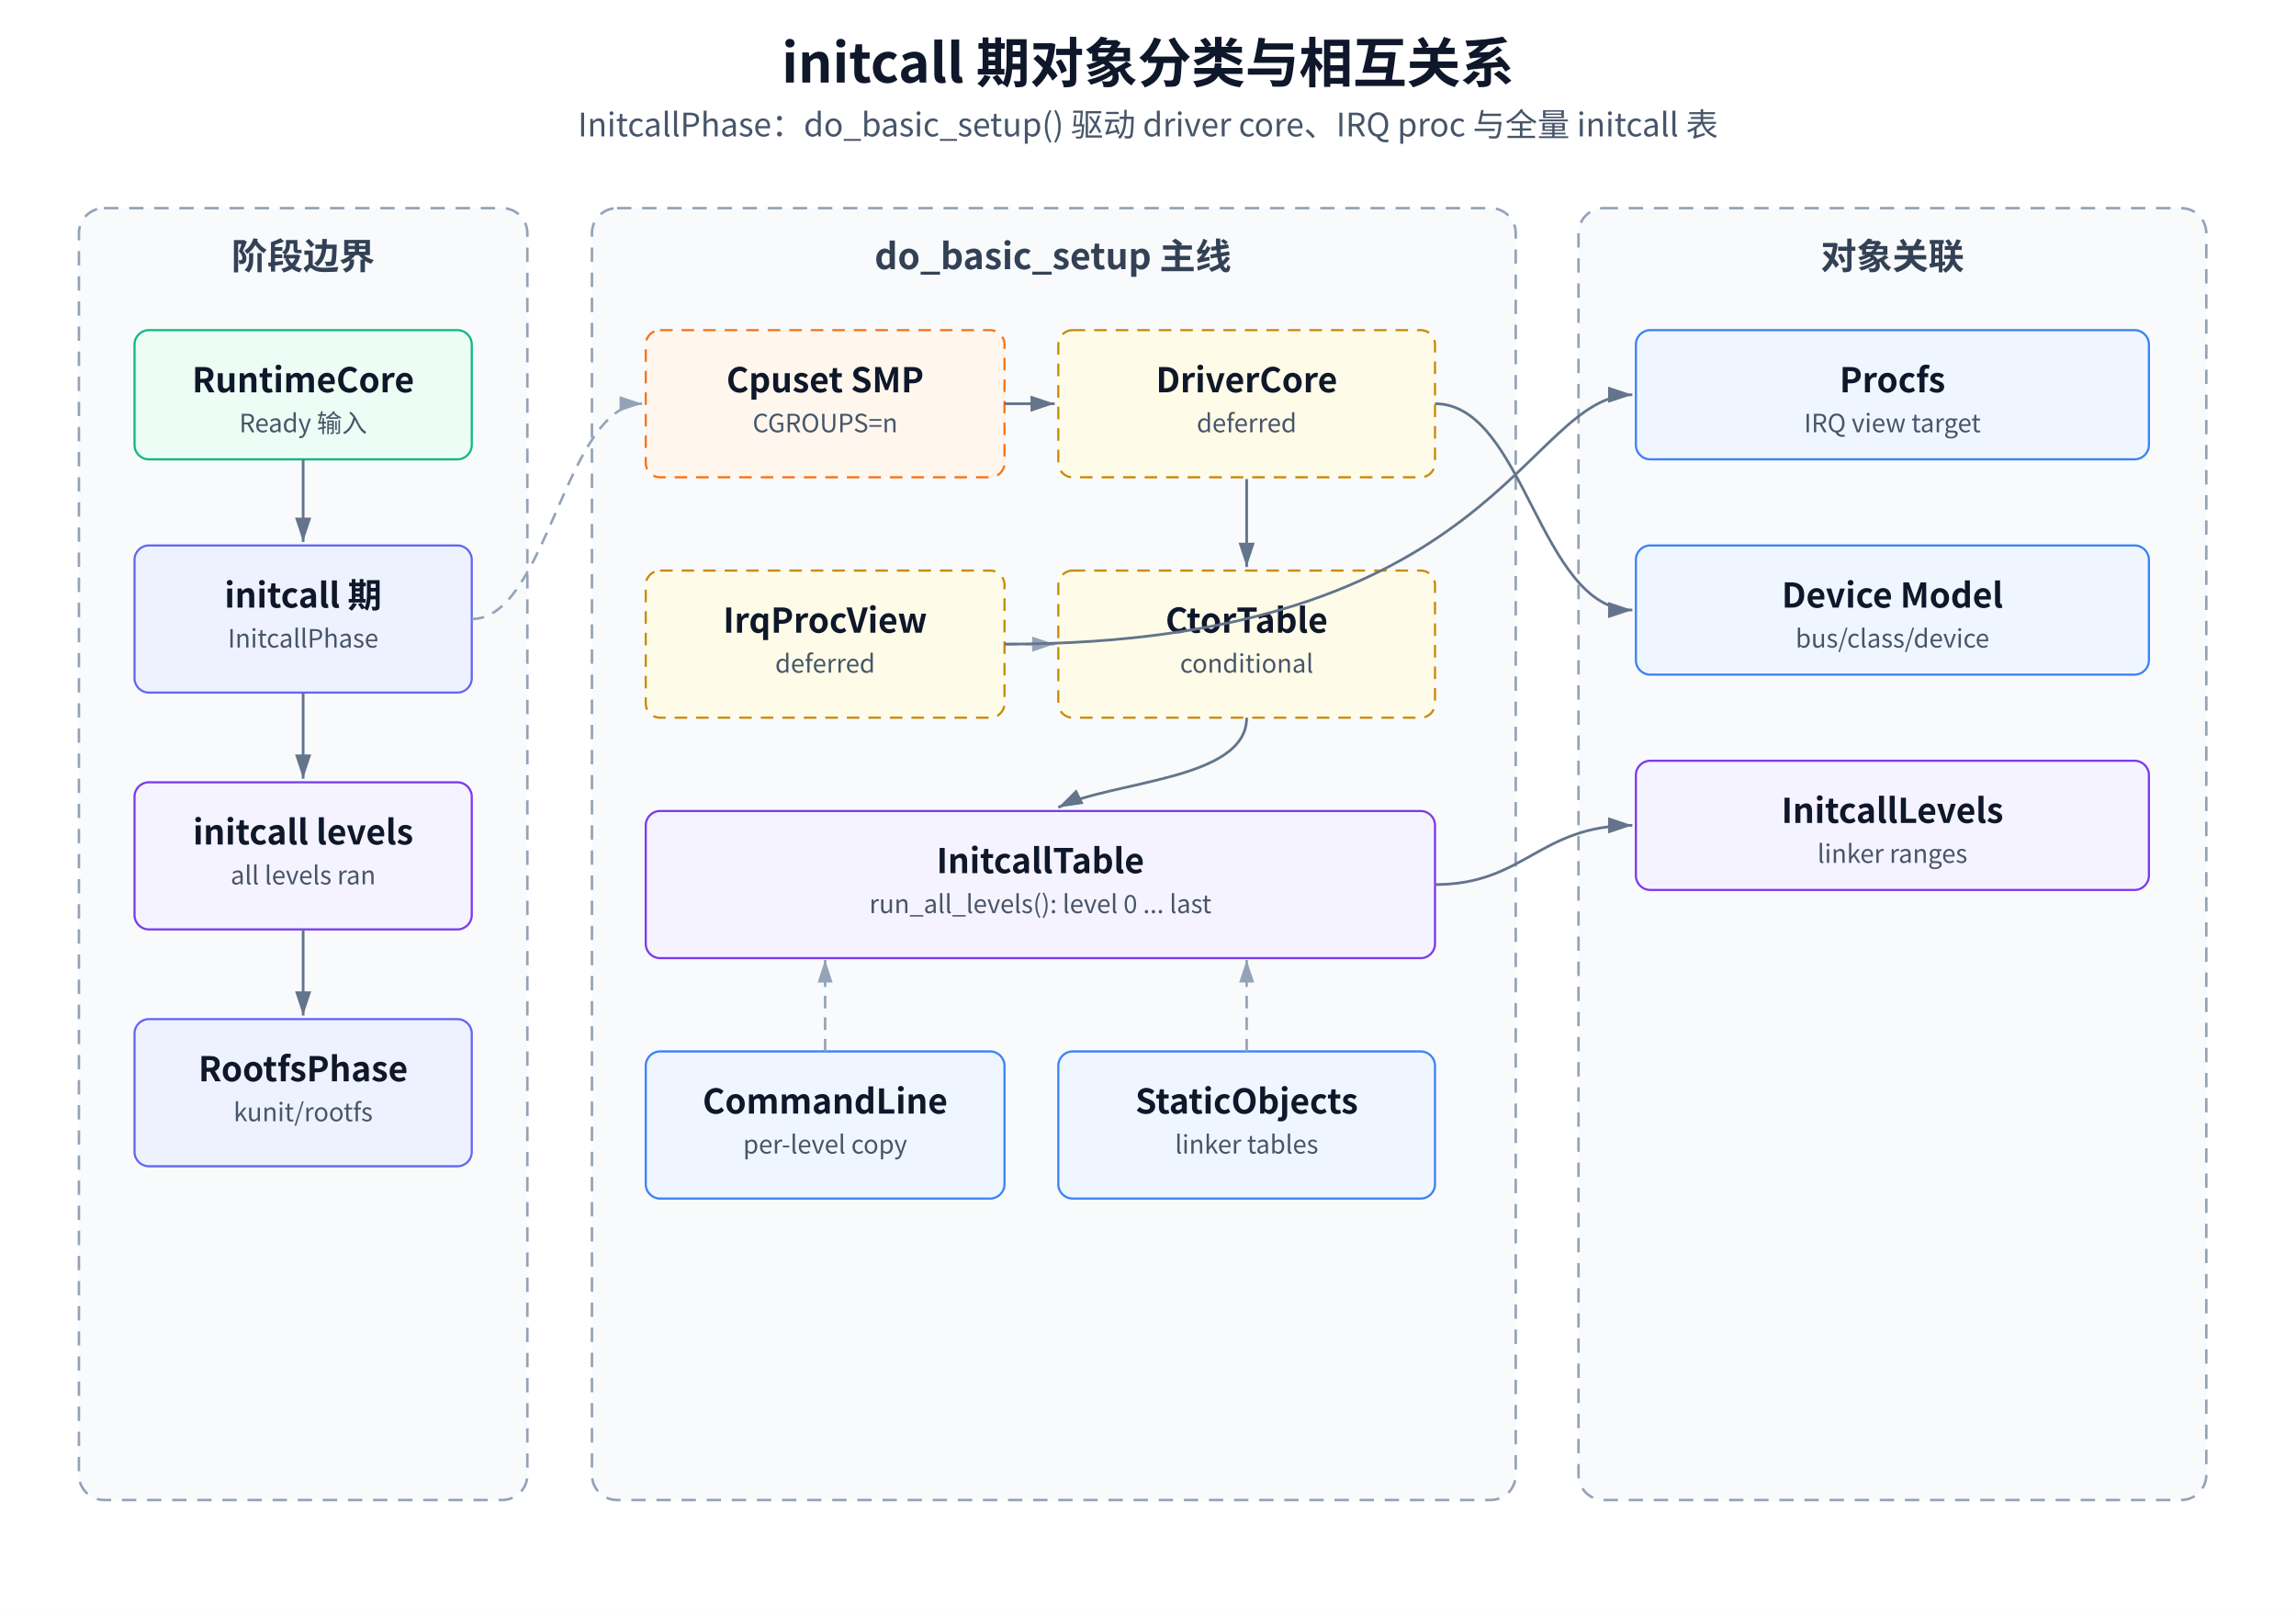
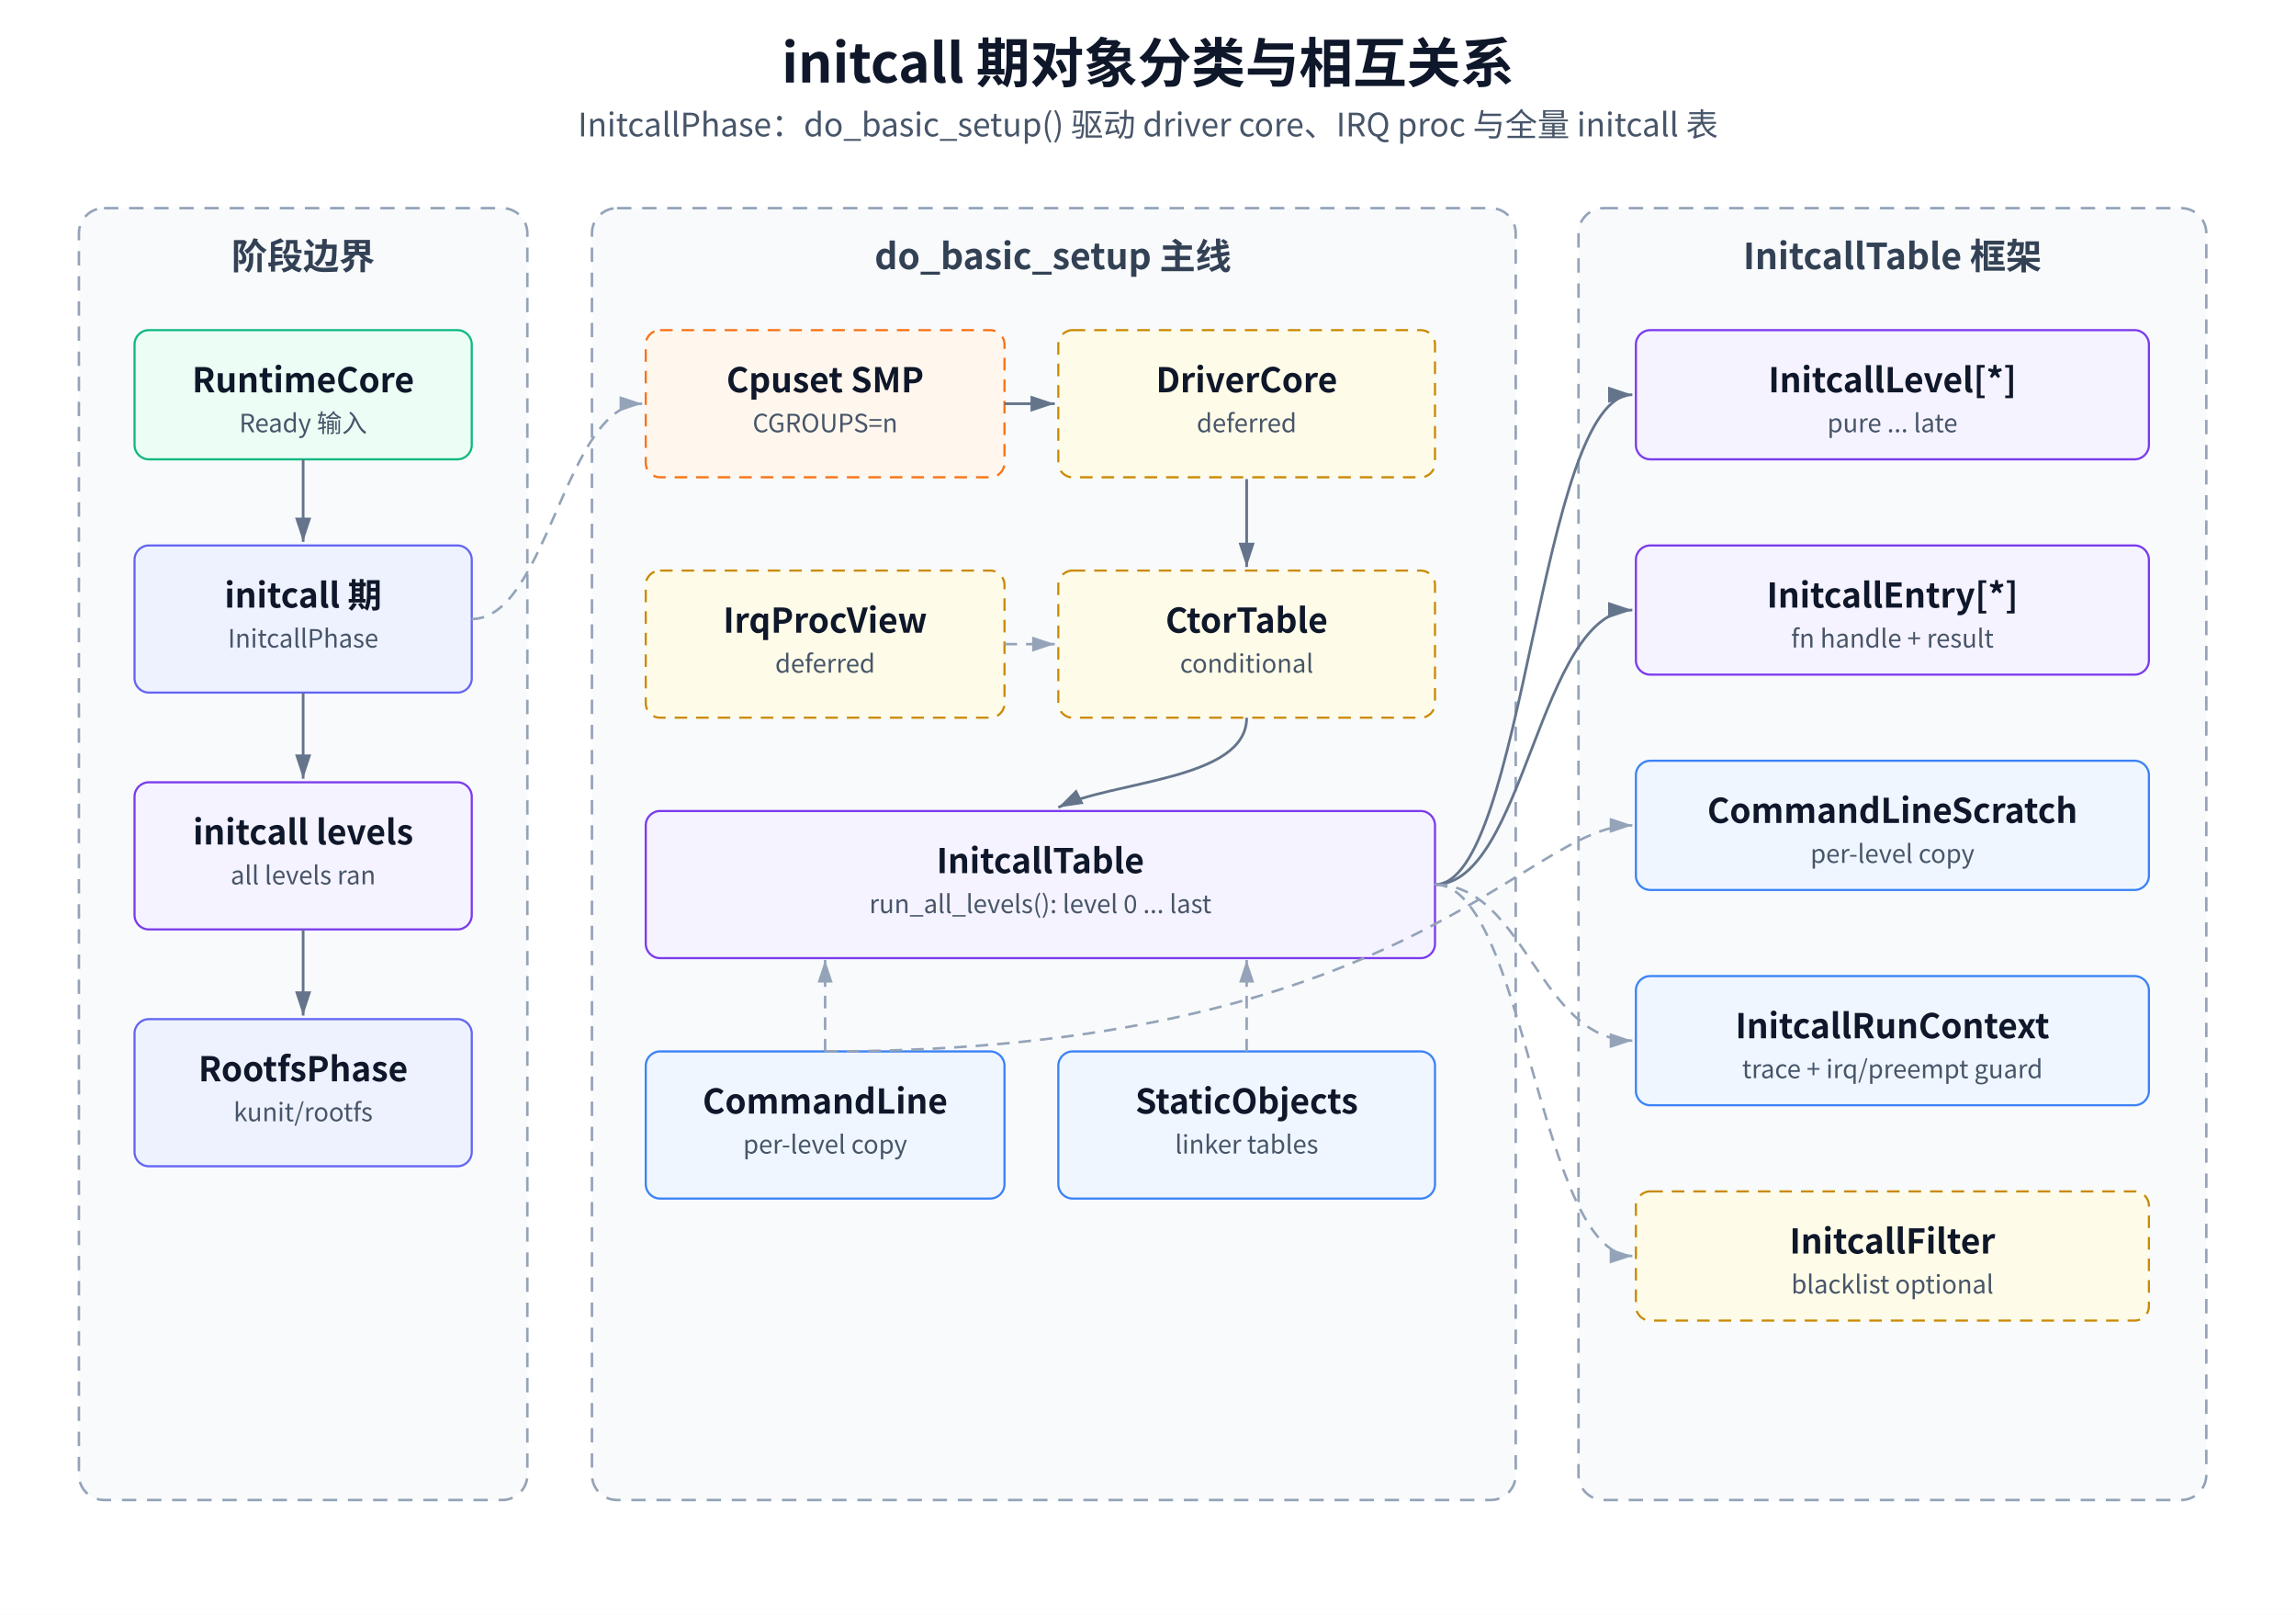
<svg xmlns="http://www.w3.org/2000/svg" width="1280" height="900" viewBox="0 0 1280 900" role="img" aria-labelledby="title desc">
  <defs>
    <style>text{font-family:"Microsoft YaHei","Noto Sans CJK SC","Source Han Sans SC",Arial,sans-serif;fill:#0f172a}.title{font-size:30px;font-weight:600}.subtitle{font-size:18px;fill:#475569}.group{fill:#f8fafc;stroke:#94a3b8;stroke-width:1.4;stroke-dasharray:8 6}.box{fill:#fff;stroke:#334155;stroke-width:1.2}.phase{fill:#eef2ff;stroke:#6366f1}.ready,.core{fill:#ecfdf5;stroke:#10b981}.support{fill:#eff6ff;stroke:#3b82f6}.table{fill:#f5f3ff;stroke:#7c3aed}.trimmed{fill:#fff7ed;stroke:#f97316;stroke-dasharray:7 5}.deferred{fill:#fefce8;stroke:#ca8a04;stroke-dasharray:7 5}.label{font-size:19px;font-weight:600;dominant-baseline:middle}.small{font-size:14px;fill:#475569;dominant-baseline:middle}.group-title{font-size:20px;font-weight:600;fill:#334155}.edge{stroke:#64748b;stroke-width:1.5;fill:none;marker-end:url(#arrow)}.edge-dash{stroke:#94a3b8;stroke-width:1.4;fill:none;stroke-dasharray:7 5;marker-end:url(#arrow2)}</style>
    <marker id="arrow" markerWidth="10" markerHeight="10" refX="9" refY="3" orient="auto" markerUnits="strokeWidth">
      <path d="M0,0 L0,6 L9,3 z" fill="#64748b" />
    </marker>
    <marker id="arrow2" markerWidth="10" markerHeight="10" refX="9" refY="3" orient="auto" markerUnits="strokeWidth">
      <path d="M0,0 L0,6 L9,3 z" fill="#94a3b8" />
    </marker>
  </defs>
  <rect width="1280" height="900" fill="#fff" />
  <text x="640" y="46" text-anchor="middle" class="title">initcall 期对象分类与相互关系</text>
  <text x="640" y="76" text-anchor="middle" class="subtitle">InitcallPhase：do_basic_setup() 驱动 driver core、IRQ proc 与全量 initcall 表</text>
  <rect x="44" y="116" width="250" height="720" rx="14" class="group" />
  <text x="169" y="150" text-anchor="middle" class="group-title">阶段边界</text>
  <rect x="75" y="184" width="188" height="72" rx="8" class="box ready" />
  <text x="169" y="212" text-anchor="middle" class="label">RuntimeCore</text>
  <text x="169" y="236" text-anchor="middle" class="small">Ready 输入</text>
  <rect x="75" y="304" width="188" height="82" rx="8" class="box phase" />
  <text x="169" y="332" text-anchor="middle" class="label">initcall 期</text>
  <text x="169" y="356" text-anchor="middle" class="small">InitcallPhase</text>
  <rect x="75" y="436" width="188" height="82" rx="8" class="box table" />
  <text x="169" y="464" text-anchor="middle" class="label">initcall levels</text>
  <text x="169" y="488" text-anchor="middle" class="small">all levels ran</text>
  <rect x="75" y="568" width="188" height="82" rx="8" class="box phase" />
  <text x="169" y="596" text-anchor="middle" class="label">RootfsPhase</text>
  <text x="169" y="620" text-anchor="middle" class="small">kunit/rootfs</text>
  <path d="M169 256 L169 302" class="edge" />
  <path d="M169 386 L169 434" class="edge" />
  <path d="M169 518 L169 566" class="edge" />
  <rect x="330" y="116" width="515" height="720" rx="14" class="group" />
  <text x="587" y="150" text-anchor="middle" class="group-title">do_basic_setup 主线</text>
  <rect x="360" y="184" width="200" height="82" rx="8" class="box trimmed" />
  <text x="460" y="212" text-anchor="middle" class="label">Cpuset SMP</text>
  <text x="460" y="236" text-anchor="middle" class="small">CGROUPS=n</text>
  <rect x="590" y="184" width="210" height="82" rx="8" class="box deferred" />
  <text x="695" y="212" text-anchor="middle" class="label">DriverCore</text>
  <text x="695" y="236" text-anchor="middle" class="small">deferred</text>
  <rect x="360" y="318" width="200" height="82" rx="8" class="box deferred" />
  <text x="460" y="346" text-anchor="middle" class="label">IrqProcView</text>
  <text x="460" y="370" text-anchor="middle" class="small">deferred</text>
  <rect x="590" y="318" width="210" height="82" rx="8" class="box deferred" />
  <text x="695" y="346" text-anchor="middle" class="label">CtorTable</text>
  <text x="695" y="370" text-anchor="middle" class="small">conditional</text>
  <rect x="360" y="452" width="440" height="82" rx="8" class="box table" />
  <text x="580" y="480" text-anchor="middle" class="label">InitcallTable</text>
  <text x="580" y="504" text-anchor="middle" class="small">run_all_levels(): level 0 ... last</text>
  <rect x="360" y="586" width="200" height="82" rx="8" class="box support" />
  <text x="460" y="614" text-anchor="middle" class="label">CommandLine</text>
  <text x="460" y="638" text-anchor="middle" class="small">per-level copy</text>
  <rect x="590" y="586" width="210" height="82" rx="8" class="box support" />
  <text x="695" y="614" text-anchor="middle" class="label">StaticObjects</text>
  <text x="695" y="638" text-anchor="middle" class="small">linker tables</text>
  <path d="M263 345 C305 345,315 225,358 225" class="edge-dash" />
  <path d="M560 225 L588 225" class="edge" />
  <path d="M695 267 L695 316" class="edge" />
  <path d="M560 359 L588 359" class="edge-dash" />
  <path d="M695 400 C695 435,620 435,590 450" class="edge" />
  <path d="M460 586 L460 535" class="edge-dash" />
  <path d="M695 586 L695 535" class="edge-dash" />
  <rect x="880" y="116" width="350" height="720" rx="14" class="group" />
-   <text x="1055" y="150" text-anchor="middle" class="group-title">对象关联</text>
-   <rect x="912" y="184" width="286" height="72" rx="8" class="box support" />
-   <text x="1055" y="212" text-anchor="middle" class="label">Procfs</text>
-   <text x="1055" y="236" text-anchor="middle" class="small">IRQ view target</text>
-   <rect x="912" y="304" width="286" height="72" rx="8" class="box support" />
-   <text x="1055" y="332" text-anchor="middle" class="label">Device Model</text>
-   <text x="1055" y="356" text-anchor="middle" class="small">bus/class/device</text>
-   <rect x="912" y="424" width="286" height="72" rx="8" class="box table" />
-   <text x="1055" y="452" text-anchor="middle" class="label">InitcallLevels</text>
-   <text x="1055" y="476" text-anchor="middle" class="small">linker ranges</text>
-   <path d="M560 359 C835 359,850 220,910 220" class="edge" />
-   <path d="M800 225 C850 225,858 340,910 340" class="edge" />
-   <path d="M800 493 C850 493,858 460,910 460" class="edge" />
+   <text x="1055" y="150" text-anchor="middle" class="group-title">InitcallTable 框架</text>
+   <rect x="912" y="184" width="286" height="72" rx="8" class="box table" />
+   <text x="1055" y="212" text-anchor="middle" class="label">InitcallLevel[*]</text>
+   <text x="1055" y="236" text-anchor="middle" class="small">pure ... late</text>
+   <rect x="912" y="304" width="286" height="72" rx="8" class="box table" />
+   <text x="1055" y="332" text-anchor="middle" class="label">InitcallEntry[*]</text>
+   <text x="1055" y="356" text-anchor="middle" class="small">fn handle + result</text>
+   <rect x="912" y="424" width="286" height="72" rx="8" class="box support" />
+   <text x="1055" y="452" text-anchor="middle" class="label">CommandLineScratch</text>
+   <text x="1055" y="476" text-anchor="middle" class="small">per-level copy</text>
+   <rect x="912" y="544" width="286" height="72" rx="8" class="box support" />
+   <text x="1055" y="572" text-anchor="middle" class="label">InitcallRunContext</text>
+   <text x="1055" y="596" text-anchor="middle" class="small">trace + irq/preempt guard</text>
+   <rect x="912" y="664" width="286" height="72" rx="8" class="box deferred" />
+   <text x="1055" y="692" text-anchor="middle" class="label">InitcallFilter</text>
+   <text x="1055" y="716" text-anchor="middle" class="small">blacklist optional</text>
+   <path d="M800 493 C850 493,858 220,910 220" class="edge" />
+   <path d="M800 493 C850 493,858 340,910 340" class="edge" />
+   <path d="M460 586 C785 586,850 460,910 460" class="edge-dash" />
+   <path d="M800 493 C850 493,858 580,910 580" class="edge-dash" />
+   <path d="M800 493 C850 493,858 700,910 700" class="edge-dash" />
</svg>
